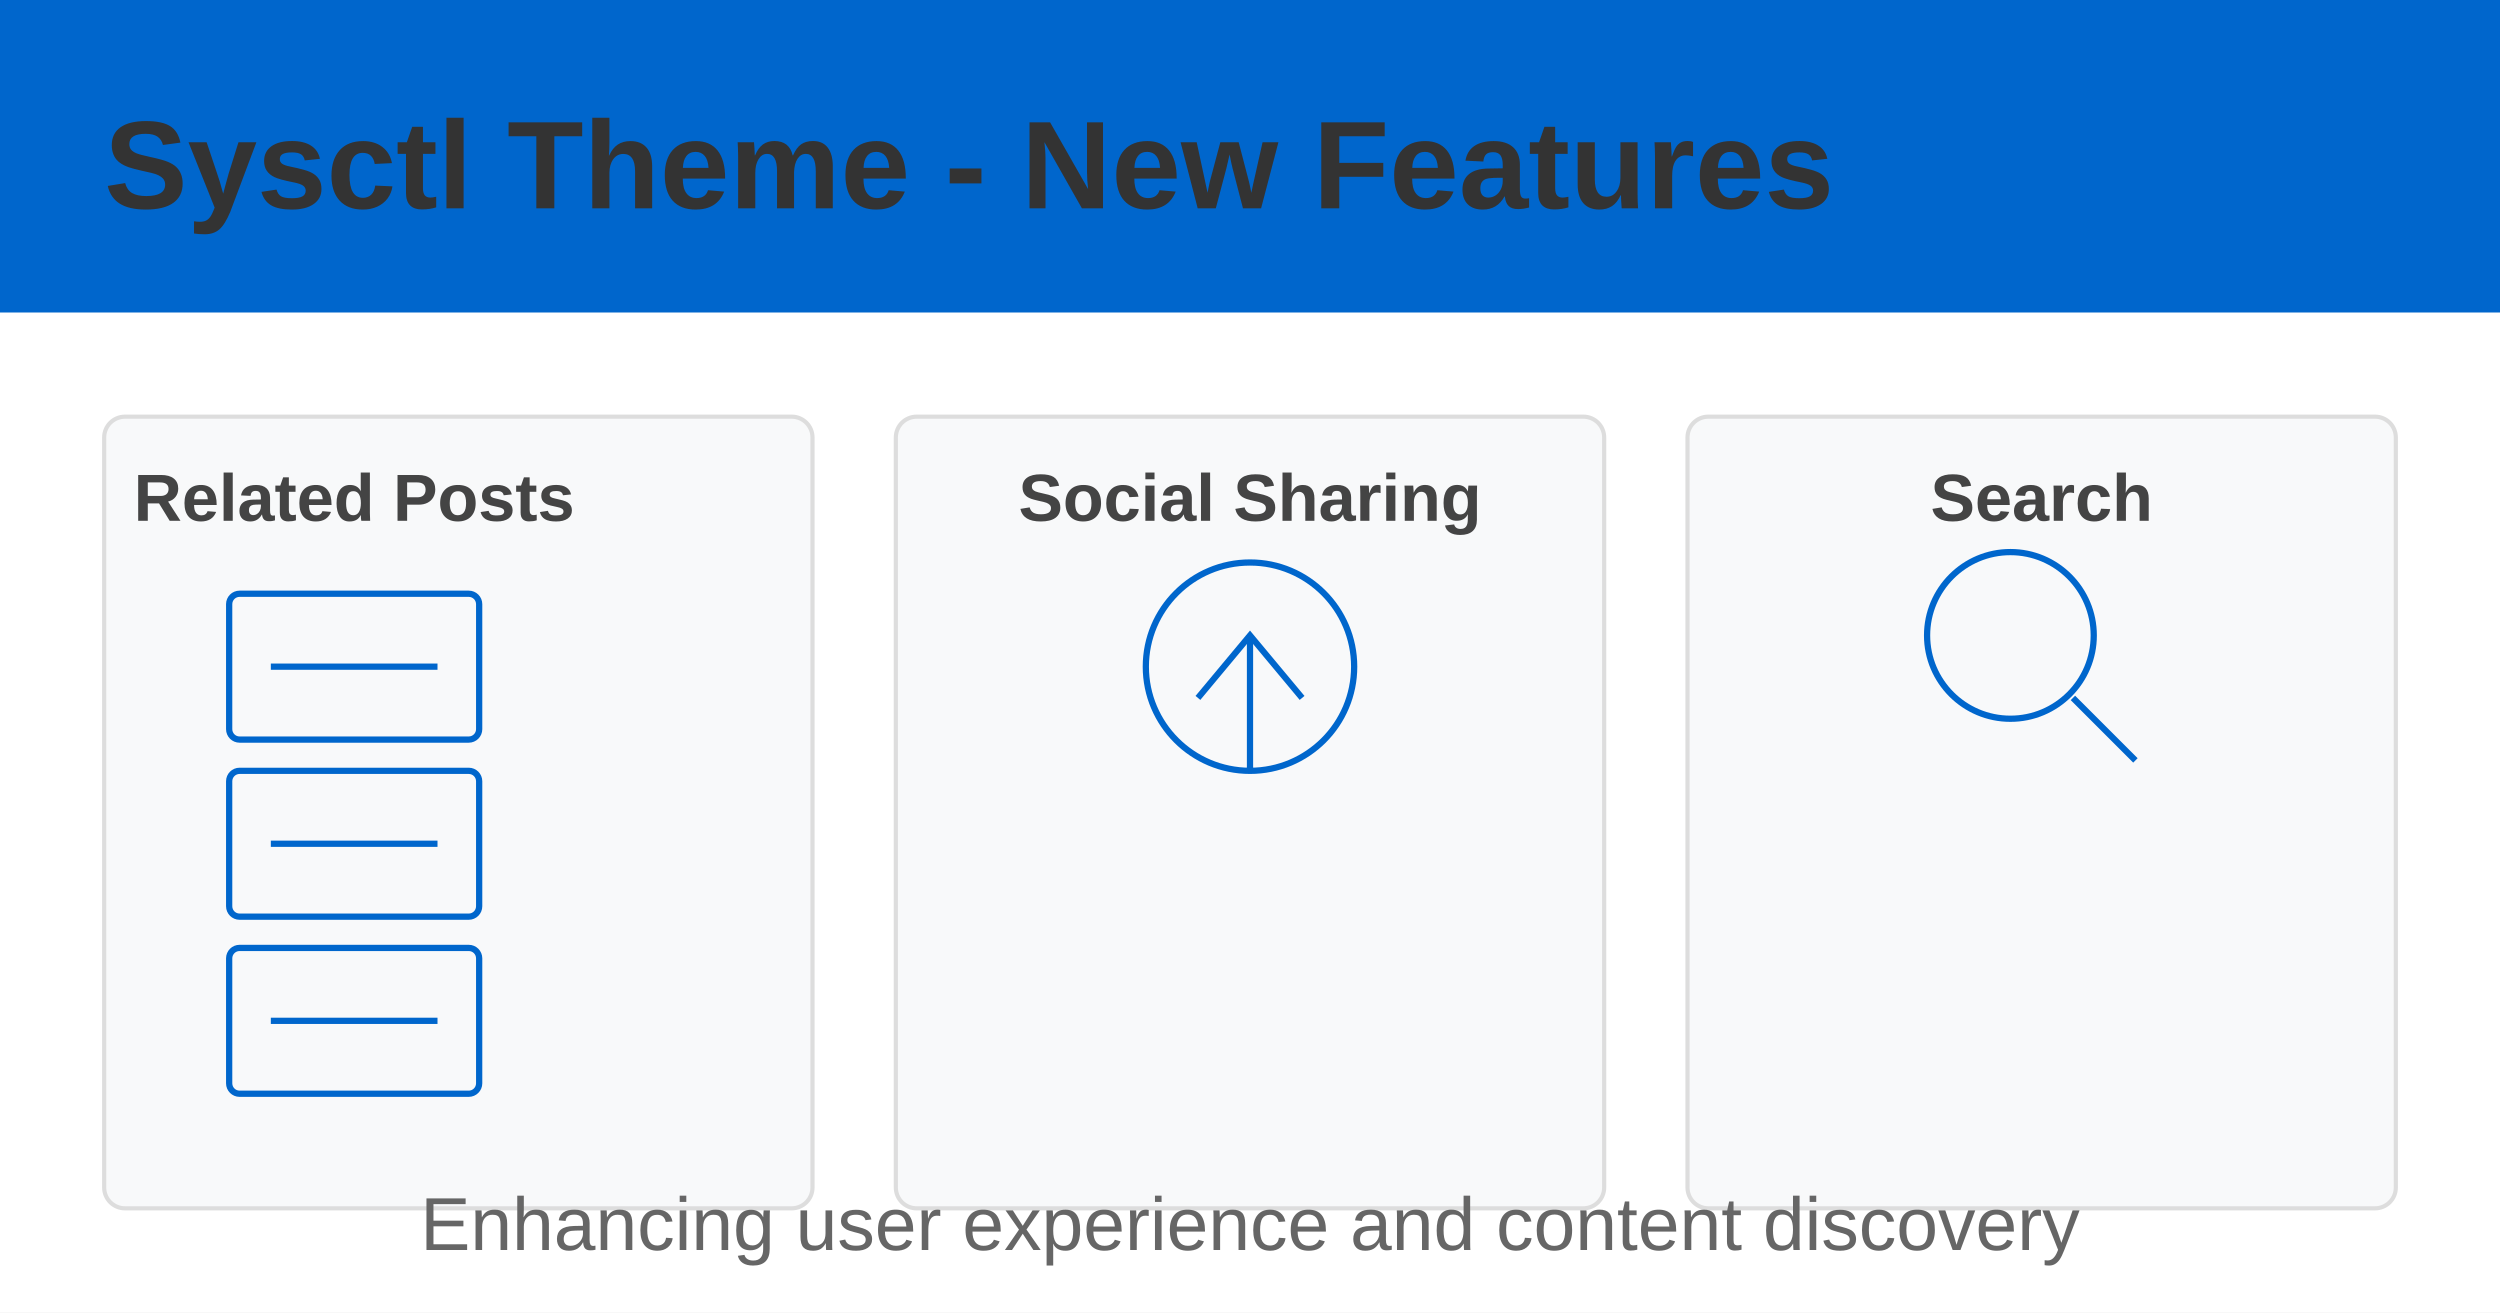
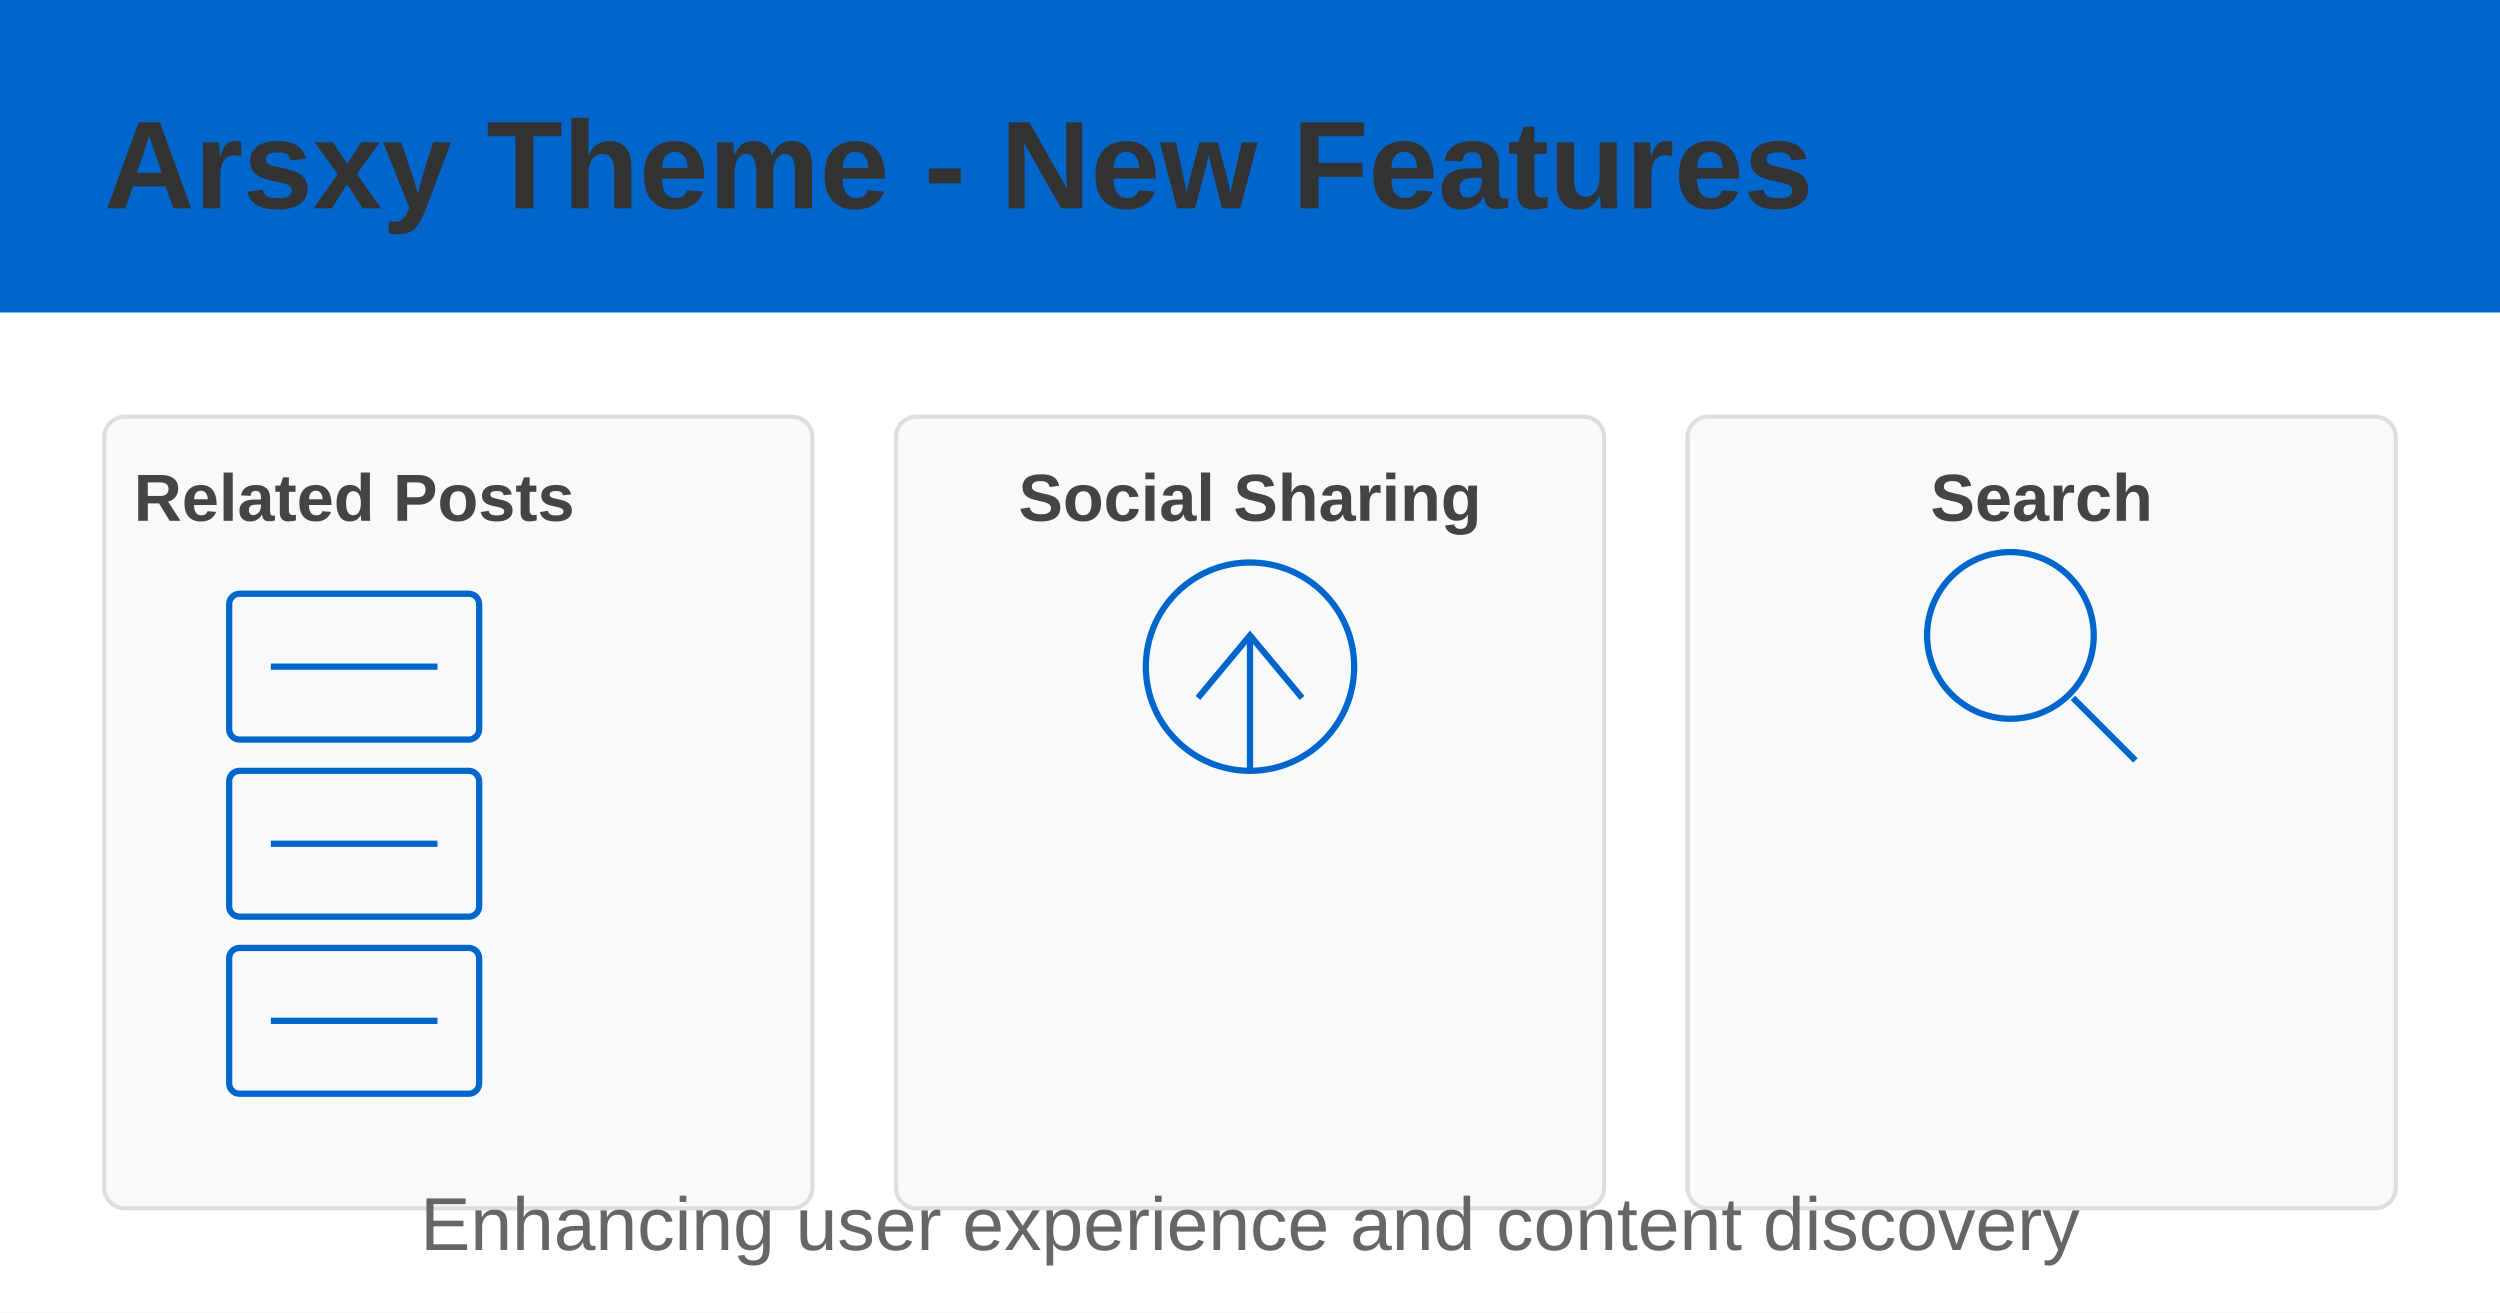
<svg xmlns="http://www.w3.org/2000/svg" width="1200" height="630">
  <style>
    .title { fill: #333; font-family: 'Arial', sans-serif; font-size: 60px; font-weight: bold; }
    .subtitle { fill: #666; font-family: 'Arial', sans-serif; font-size: 36px; }
    .feature { fill: #444; font-family: 'Arial', sans-serif; font-size: 32px; font-weight: bold; }
    .icon { stroke: #0066cc; stroke-width: 3; fill: none; }
    .bg-rect { fill: #f8f9fa; stroke: #ddd; stroke-width: 2; }
  </style>
  <rect width="100%" height="100%" fill="#ffffff" />
  <rect width="100%" height="150" fill="#0066cc" />
-   <text x="50" y="100" class="title" fill="#ffffff">Sysctl Theme - New Features</text>
+   <text x="50" y="100" class="title" fill="#ffffff">Arsxy Theme - New Features</text>
  <rect x="50" y="200" width="340" height="380" rx="10" class="bg-rect" />
  <rect x="430" y="200" width="340" height="380" rx="10" class="bg-rect" />
  <rect x="810" y="200" width="340" height="380" rx="10" class="bg-rect" />
  <text x="170" y="250" text-anchor="middle" class="feature">Related Posts</text>
  <text x="600" y="250" text-anchor="middle" class="feature">Social Sharing</text>
  <text x="980" y="250" text-anchor="middle" class="feature">Search</text>
  <g transform="translate(170, 320)">
    <rect x="-60" y="-35" width="120" height="70" rx="5" class="icon" />
    <rect x="-60" y="50" width="120" height="70" rx="5" class="icon" />
    <rect x="-60" y="135" width="120" height="70" rx="5" class="icon" />
    <line x1="-40" y1="0" x2="40" y2="0" class="icon" />
    <line x1="-40" y1="85" x2="40" y2="85" class="icon" />
    <line x1="-40" y1="170" x2="40" y2="170" class="icon" />
  </g>
  <g transform="translate(600, 320)">
    <circle cx="0" cy="0" r="50" class="icon" />
    <path d="M -25,15 L 0,-15 L 25,15" class="icon" />
    <path d="M 0,-15 L 0,50" class="icon" />
  </g>
  <g transform="translate(980, 320)">
    <circle cx="-15" cy="-15" r="40" class="icon" />
    <line x1="15" y1="15" x2="45" y2="45" stroke-width="6" class="icon" />
  </g>
  <text x="600" y="600" text-anchor="middle" class="subtitle">Enhancing user experience and content discovery</text>
</svg>
